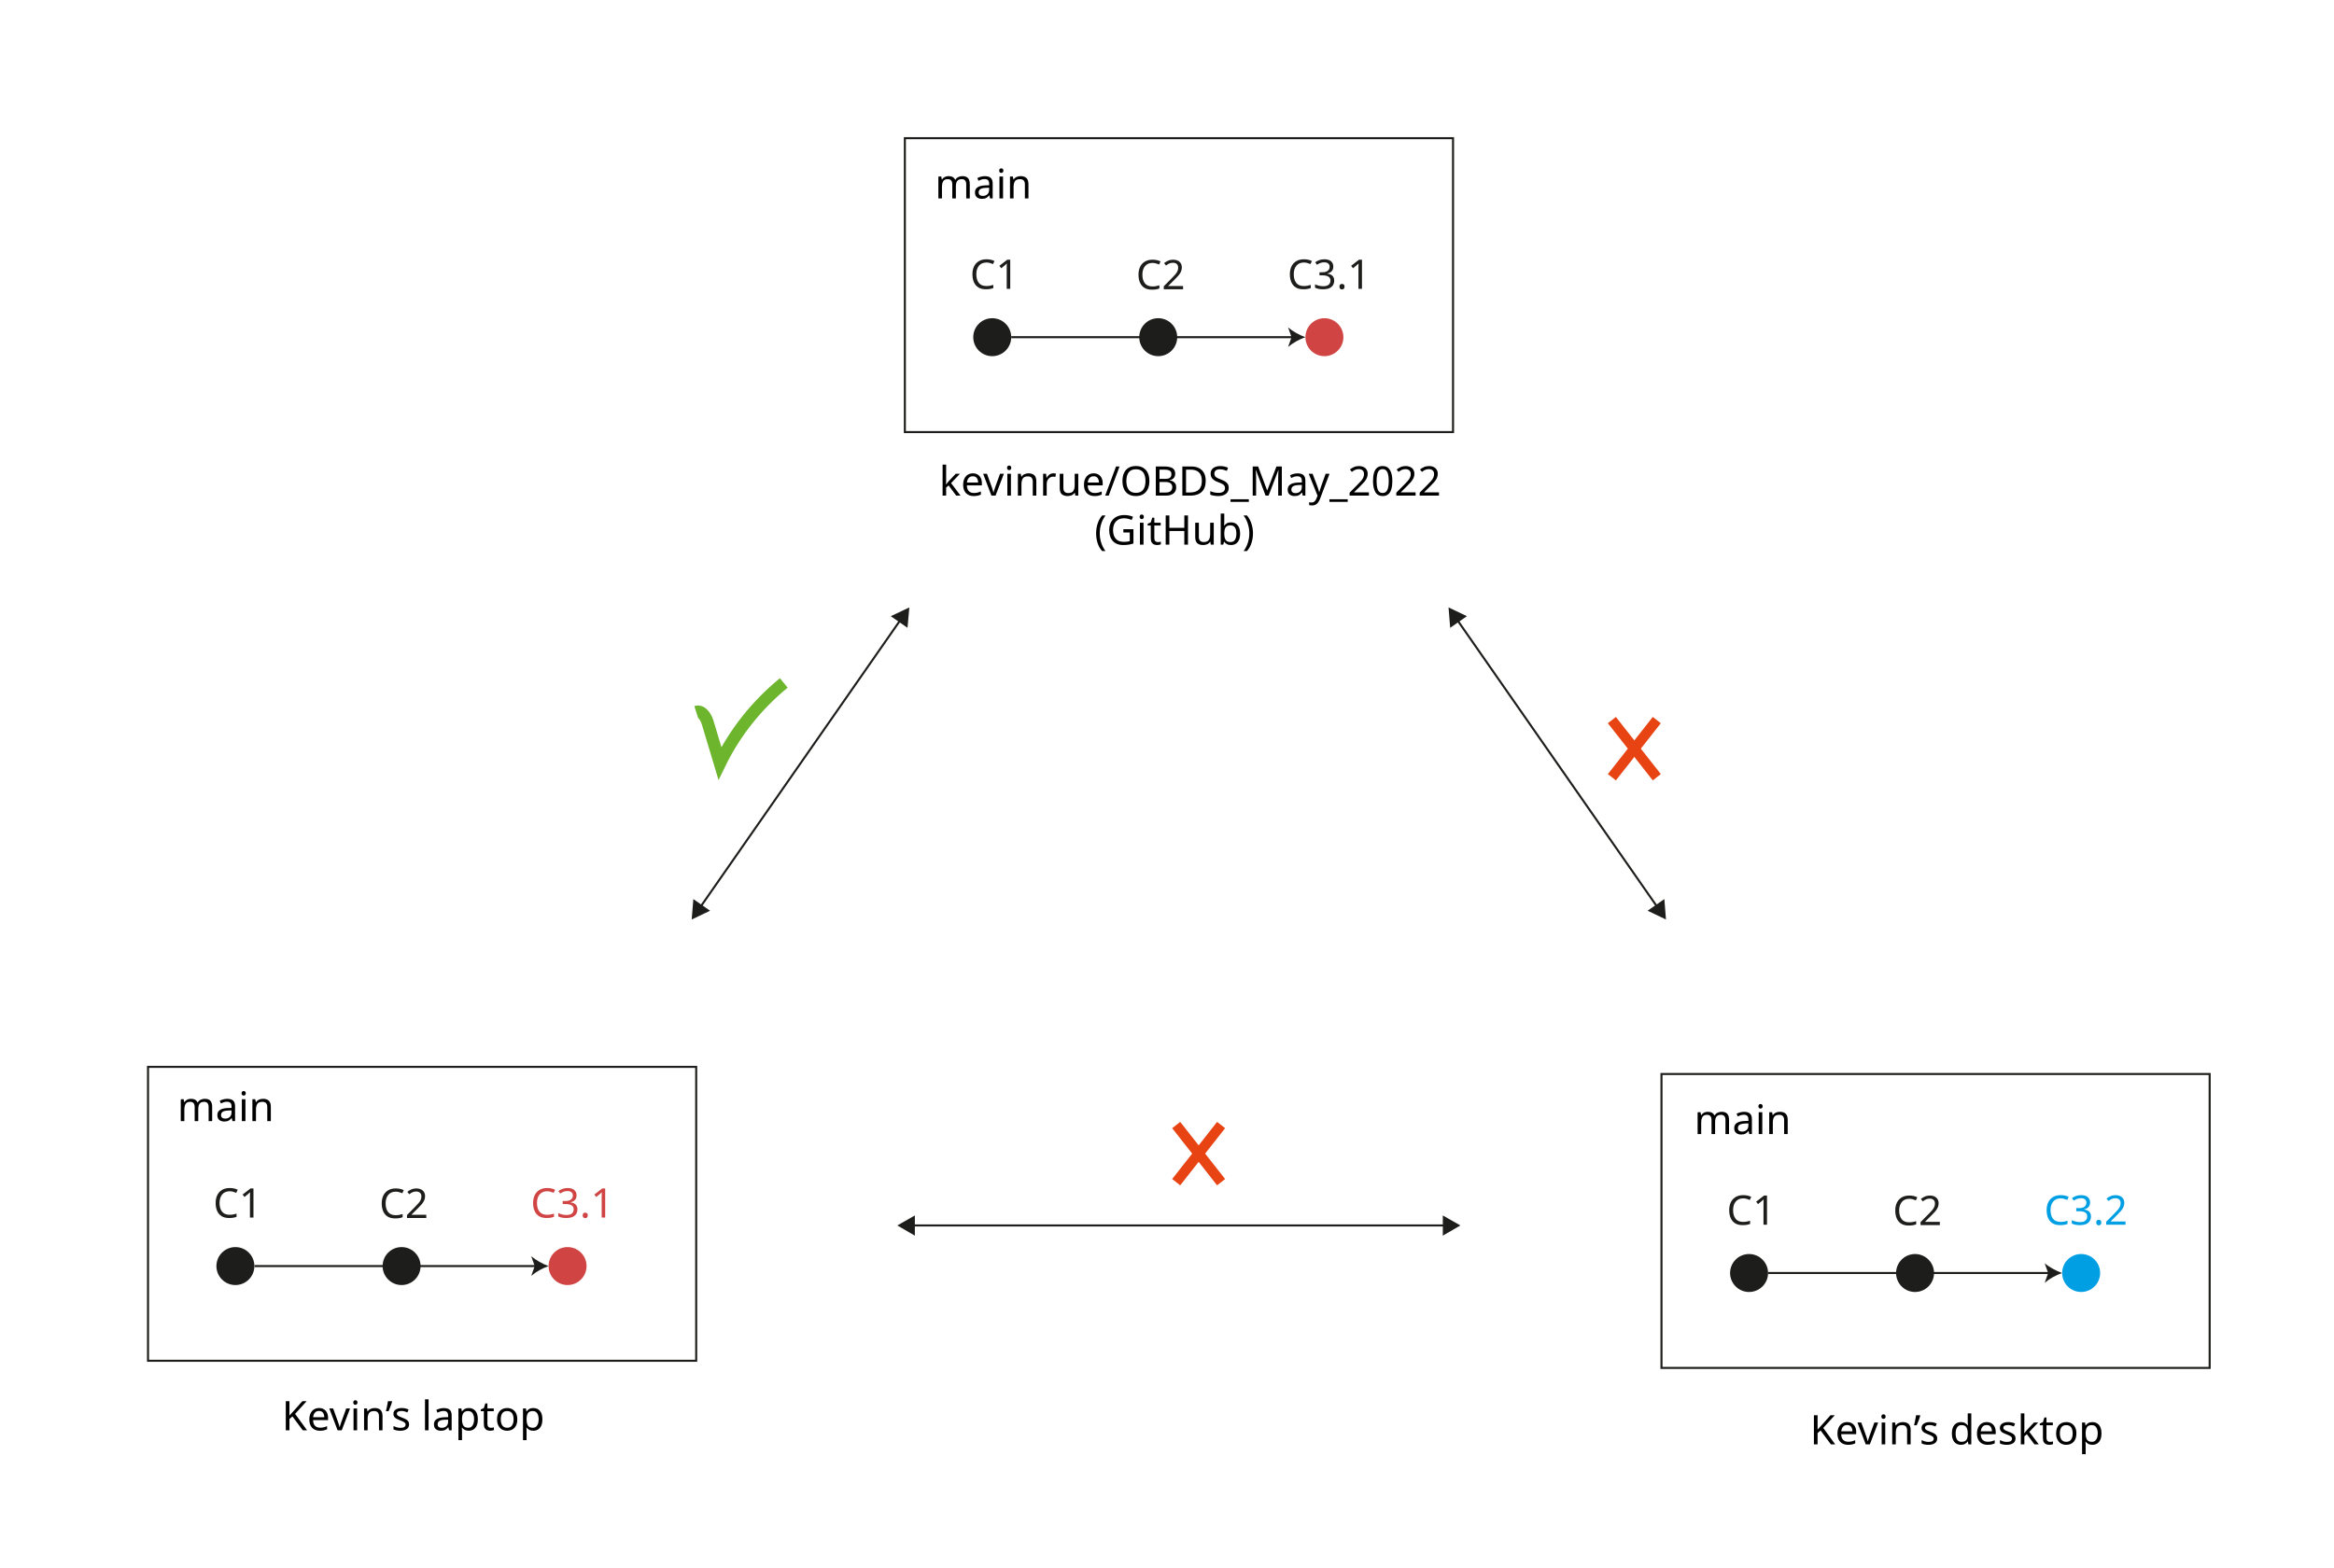
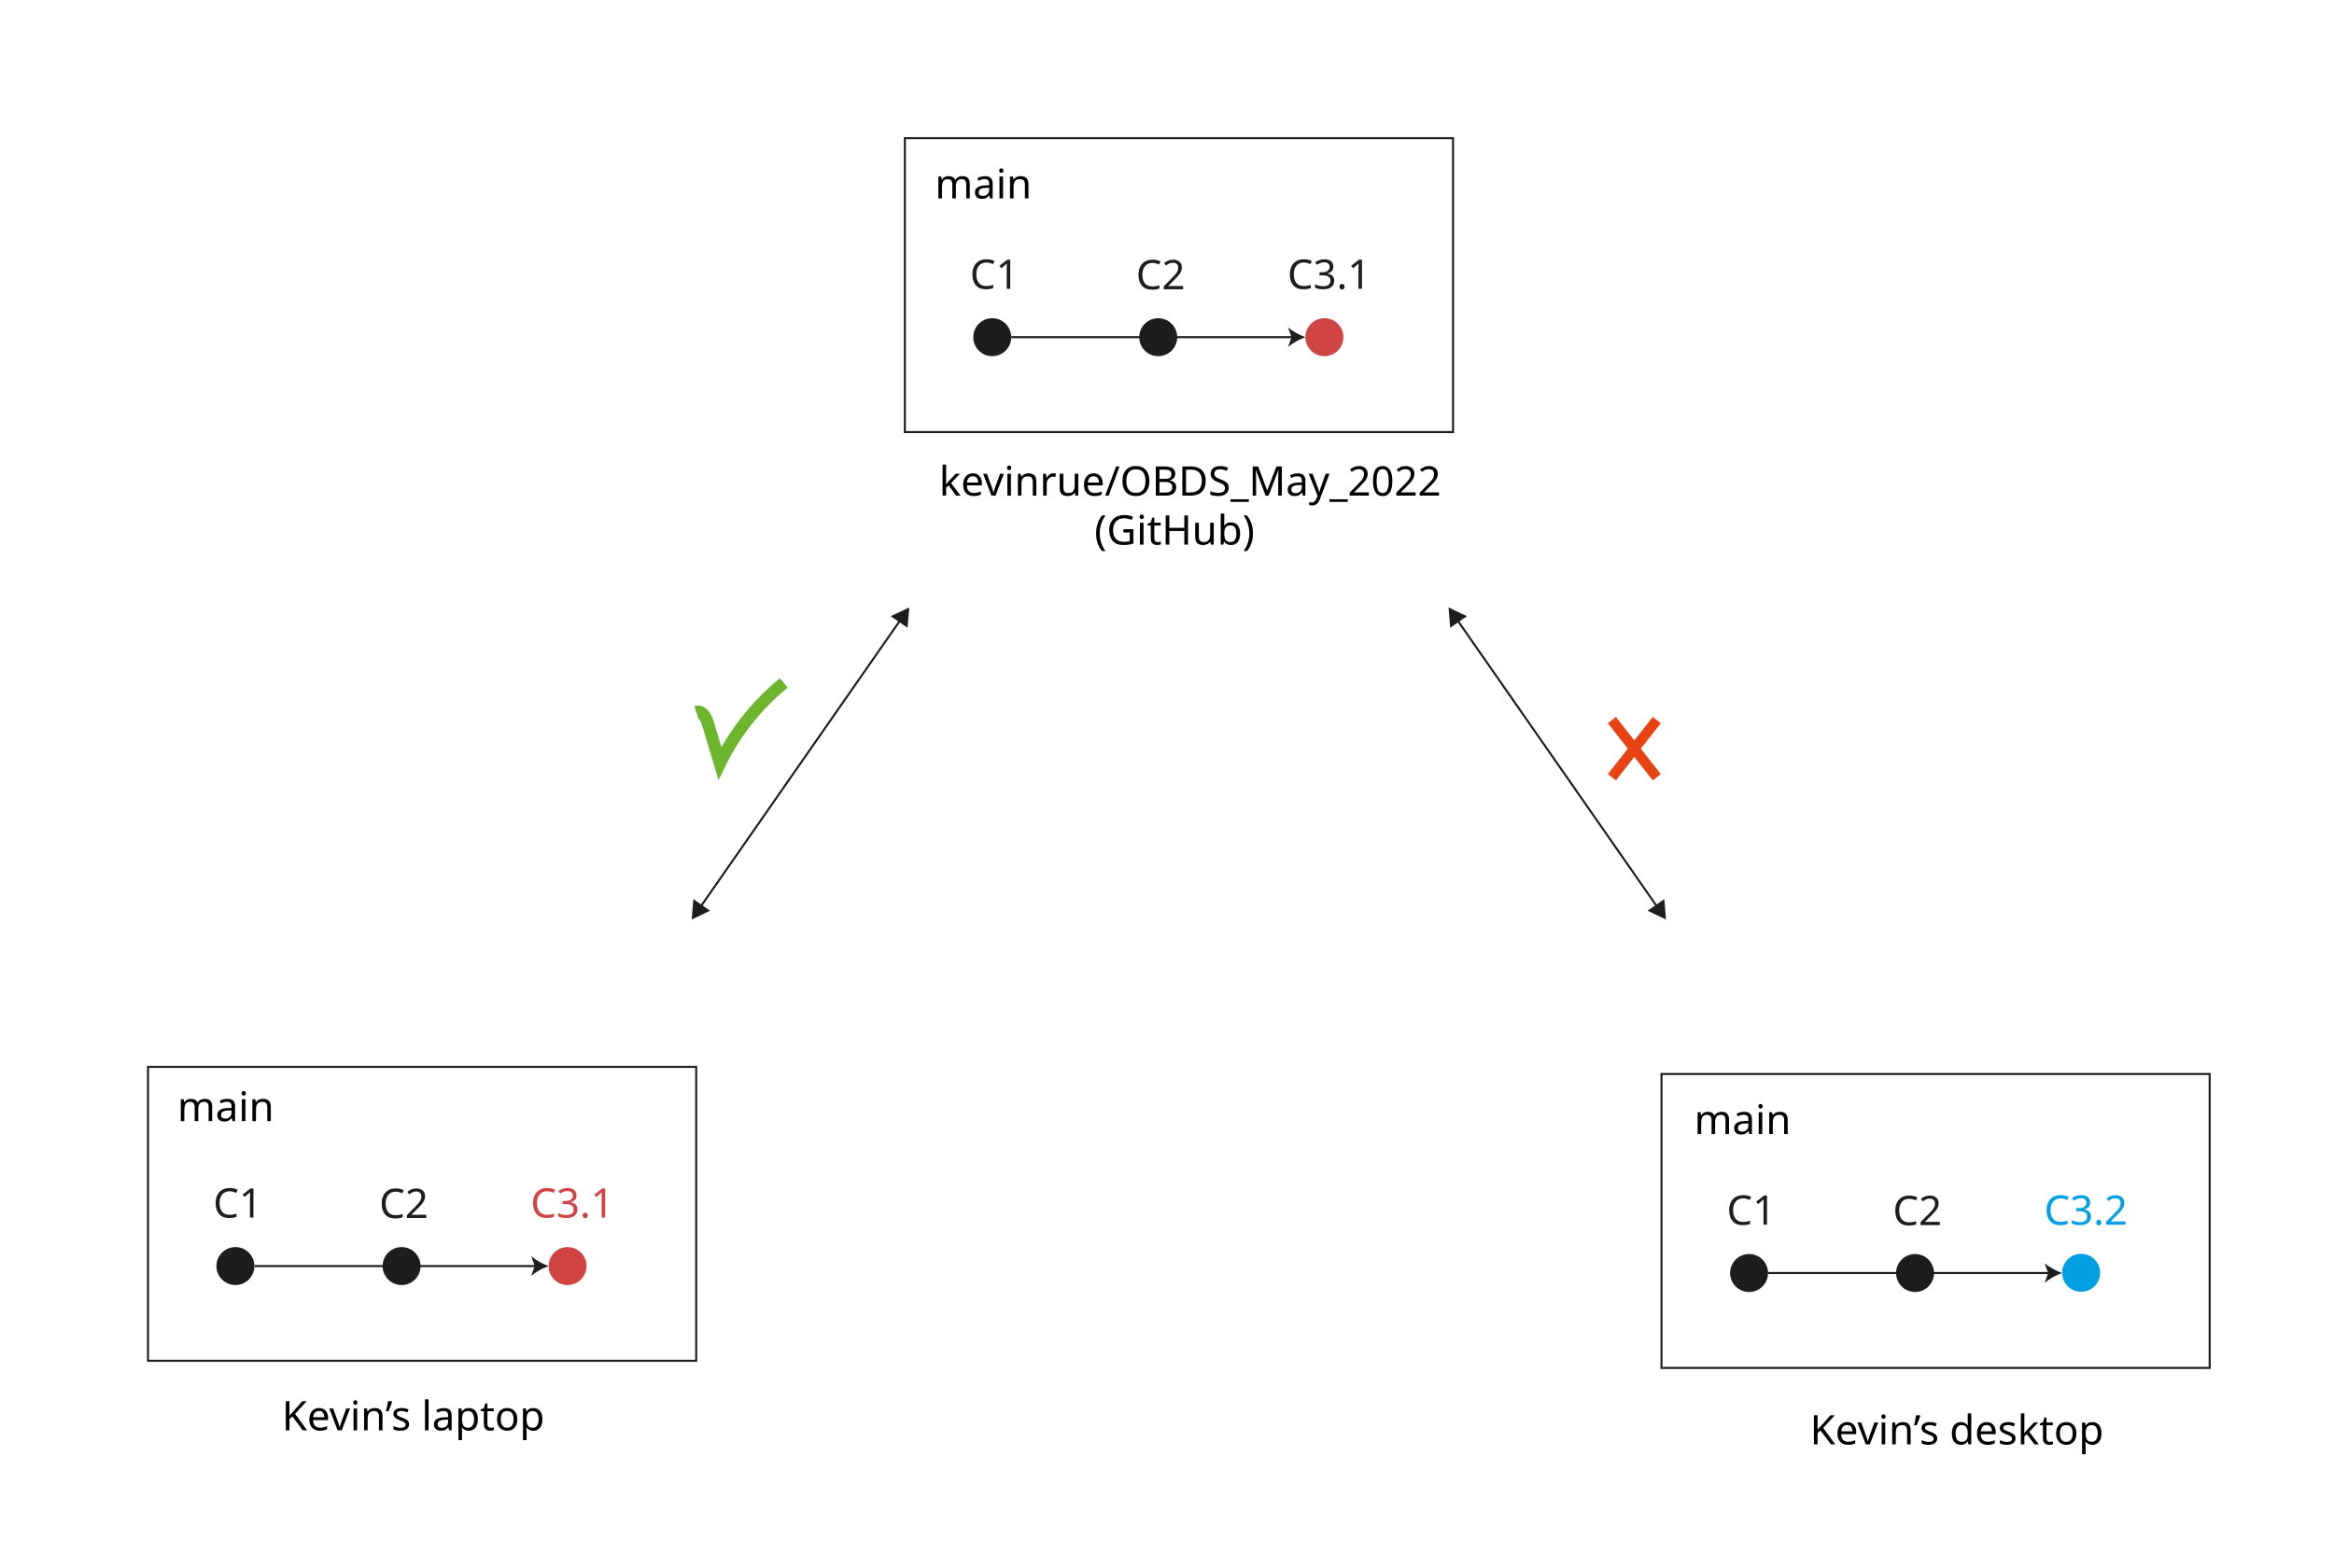
<svg xmlns="http://www.w3.org/2000/svg" version="1.1" id="Layer_1" x="0px" y="0px" viewBox="0 0 1143.2 767.8" style="enable-background:new 0 0 1143.2 767.8;" xml:space="preserve">
  <style type="text/css">
	.st0{fill:none;stroke:#1D1D1B;stroke-miterlimit:10;}
	.st1{fill:#1D1D1B;}
	.st2{fill:#D04544;}
	.st3{font-family:'ArialMT';}
	.st4{font-size:20px;}
	.st5{fill:#009FE3;}
- 	.st6{font-family:'MyriadPro-Regular';}
- 	.st7{fill:none;stroke:#6CB52D;stroke-width:6;stroke-miterlimit:10;}
- 	.st8{fill:none;stroke:#E74313;stroke-width:5;stroke-miterlimit:10;}
+ 	.st6{fill:none;stroke:#6CB52D;stroke-width:6;stroke-miterlimit:10;}
+ 	.st7{fill:none;stroke:#E74313;stroke-width:5;stroke-miterlimit:10;}
</style>
  <rect x="72.5" y="522.7" class="st0" width="268.5" height="144" />
  <circle class="st1" cx="115.3" cy="620.3" r="9.3" />
  <circle class="st1" cx="196.7" cy="620.3" r="9.3" />
  <circle class="st2" cx="278" cy="620.3" r="9.3" />
  <line class="st0" x1="124.7" y1="620.3" x2="262.7" y2="620.3" />
  <path class="st1" d="M268.7,620.3c-3.1,1.1-6,2.7-8.5,4.8l1.7-4.8l-1.7-4.8C262.7,617.5,265.6,619.2,268.7,620.3z" />
  <text transform="matrix(1 0 0 1 104.41 596.55)" class="st1 st3 st4">C1</text>
  <text transform="matrix(1 0 0 1 185.75 596.75)" class="st1 st3 st4">C2</text>
  <text transform="matrix(1 0 0 1 259.89 596.55)" class="st2 st3 st4">C3.1</text>
  <line class="st0" x1="342.9" y1="444.6" x2="441.2" y2="303.5" />
  <polygon class="st1" points="347.8,446.2 338.8,450.5 339.6,440.5 " />
  <polygon class="st1" points="444.5,307.6 445.4,297.6 436.3,301.9 " />
  <rect x="813.8" y="526.2" class="st0" width="268.5" height="144" />
  <circle class="st1" cx="856.7" cy="623.7" r="9.3" />
  <circle class="st1" cx="938" cy="623.7" r="9.3" />
-   <ellipse transform="matrix(0.1602 -0.9871 0.9871 0.1602 240.3909 1530.026)" class="st5" cx="1019.4" cy="623.7" rx="9.3" ry="9.3" />
+   <ellipse transform="matrix(0.3162 -0.9487 0.9487 0.3162 105.3068 1393.493)" class="st5" cx="1019.4" cy="623.7" rx="9.3" ry="9.3" />
  <line class="st0" x1="866" y1="623.7" x2="1004" y2="623.7" />
  <path class="st1" d="M1010,623.7c-3.1,1.1-6,2.7-8.5,4.8l1.7-4.8l-1.7-4.7C1004.1,621,1007,622.6,1010,623.7z" />
  <text transform="matrix(1 0 0 1 845.75 600.04)" class="st1 st3 st4">C1</text>
  <text transform="matrix(1 0 0 1 927.09 600.24)" class="st1 st3 st4">C2</text>
  <text transform="matrix(1 0 0 1 1001.23 600.04)" class="st5 st3 st4">C3.2</text>
  <rect x="443.2" y="67.7" class="st0" width="268.5" height="144" />
  <circle class="st1" cx="486" cy="165.2" r="9.3" />
  <circle class="st1" cx="567.3" cy="165.2" r="9.3" />
  <circle class="st2" cx="648.7" cy="165.2" r="9.3" />
  <line class="st0" x1="495.3" y1="165.2" x2="633.3" y2="165.2" />
  <path class="st1" d="M639.4,165.2c-3.1,1.1-6,2.7-8.5,4.8l1.7-4.8l-1.7-4.8C633.4,162.5,636.3,164.1,639.4,165.2z" />
  <text transform="matrix(1 0 0 1 475.08 141.52)" class="st1 st3 st4">C1</text>
  <text transform="matrix(1 0 0 1 556.42 141.72)" class="st1 st3 st4">C2</text>
  <text transform="matrix(1 0 0 1 630.56 141.52)" class="st1 st3 st4">C3.1</text>
  <line class="st0" x1="811.9" y1="444.6" x2="713.6" y2="303.5" />
  <polygon class="st1" points="815.2,440.5 816,450.5 807,446.2 " />
  <polygon class="st1" points="718.5,301.9 709.5,297.6 710.3,307.6 " />
-   <line class="st0" x1="446.7" y1="600.4" x2="708.2" y2="600.4" />
-   <polygon class="st1" points="448.1,605.4 439.5,600.4 448.1,595.5 " />
-   <polygon class="st1" points="706.7,605.4 715.3,600.4 706.7,595.5 " />
-   <text transform="matrix(1 0 0 1 459.9821 242.8304)">
-     <tspan x="0" y="0" class="st6 st4">kevinrue/OBDS_May_2022</tspan>
-     <tspan x="76.1" y="24" class="st6 st4">(GitHub)</tspan>
-   </text>
-   <text transform="matrix(1 0 0 1 138.0415 700.7767)" class="st6 st4">Kevin’s laptop</text>
-   <text transform="matrix(1 0 0 1 886.5244 707.6697)" class="st6 st4">Kevin’s desktop</text>
-   <text transform="matrix(1 0 0 1 86.8394 549.2757)" class="st6 st4">main</text>
-   <text transform="matrix(1 0 0 1 457.9194 97.2171)" class="st6 st4">main</text>
-   <text transform="matrix(1 0 0 1 829.7986 555.6401)" class="st6 st4">main</text>
-   <path class="st7" d="M341,348.8c2.8-0.9,4.9,2.7,5.7,5.5c2,6.6,3.9,13.1,5.9,19.7c7.4-15.2,18.2-28.7,31.3-39.4" />
+   <text transform="matrix(1 0 0 1 459.9821 242.8304)" class="st3 st4">kevinrue/OBDS_May_2022</text>
+   <text transform="matrix(1 0 0 1 536.0821 266.8304)" class="st3 st4">(GitHub)</text>
+   <text transform="matrix(1 0 0 1 138.0415 700.7767)" class="st3 st4">Kevin’s laptop</text>
+   <text transform="matrix(1 0 0 1 886.5244 707.6697)" class="st3 st4">Kevin’s desktop</text>
+   <text transform="matrix(1 0 0 1 86.8394 549.2757)" class="st3 st4">main</text>
+   <text transform="matrix(1 0 0 1 457.9194 97.2171)" class="st3 st4">main</text>
+   <text transform="matrix(1 0 0 1 829.7986 555.6401)" class="st3 st4">main</text>
+   <path class="st6" d="M341,348.8c2.8-0.9,4.9,2.7,5.7,5.5c2,6.6,3.9,13.1,5.9,19.7c7.4-15.2,18.2-28.7,31.3-39.4" />
  <g>
-     <path class="st8" d="M576.1,551.2c7.3,9.3,14.7,18.7,22,28" />
-     <path class="st8" d="M598.1,551.2c-7.3,9.3-14.7,18.7-22,28" />
-   </g>
-   <g>
-     <path class="st8" d="M789.5,352.8c7.3,9.3,14.7,18.7,22,28" />
-     <path class="st8" d="M811.5,352.8c-7.3,9.3-14.7,18.7-22,28" />
+     <path class="st7" d="M789.5,352.8c7.3,9.3,14.7,18.7,22,28" />
+     <path class="st7" d="M811.5,352.8c-7.3,9.3-14.7,18.7-22,28" />
  </g>
</svg>
